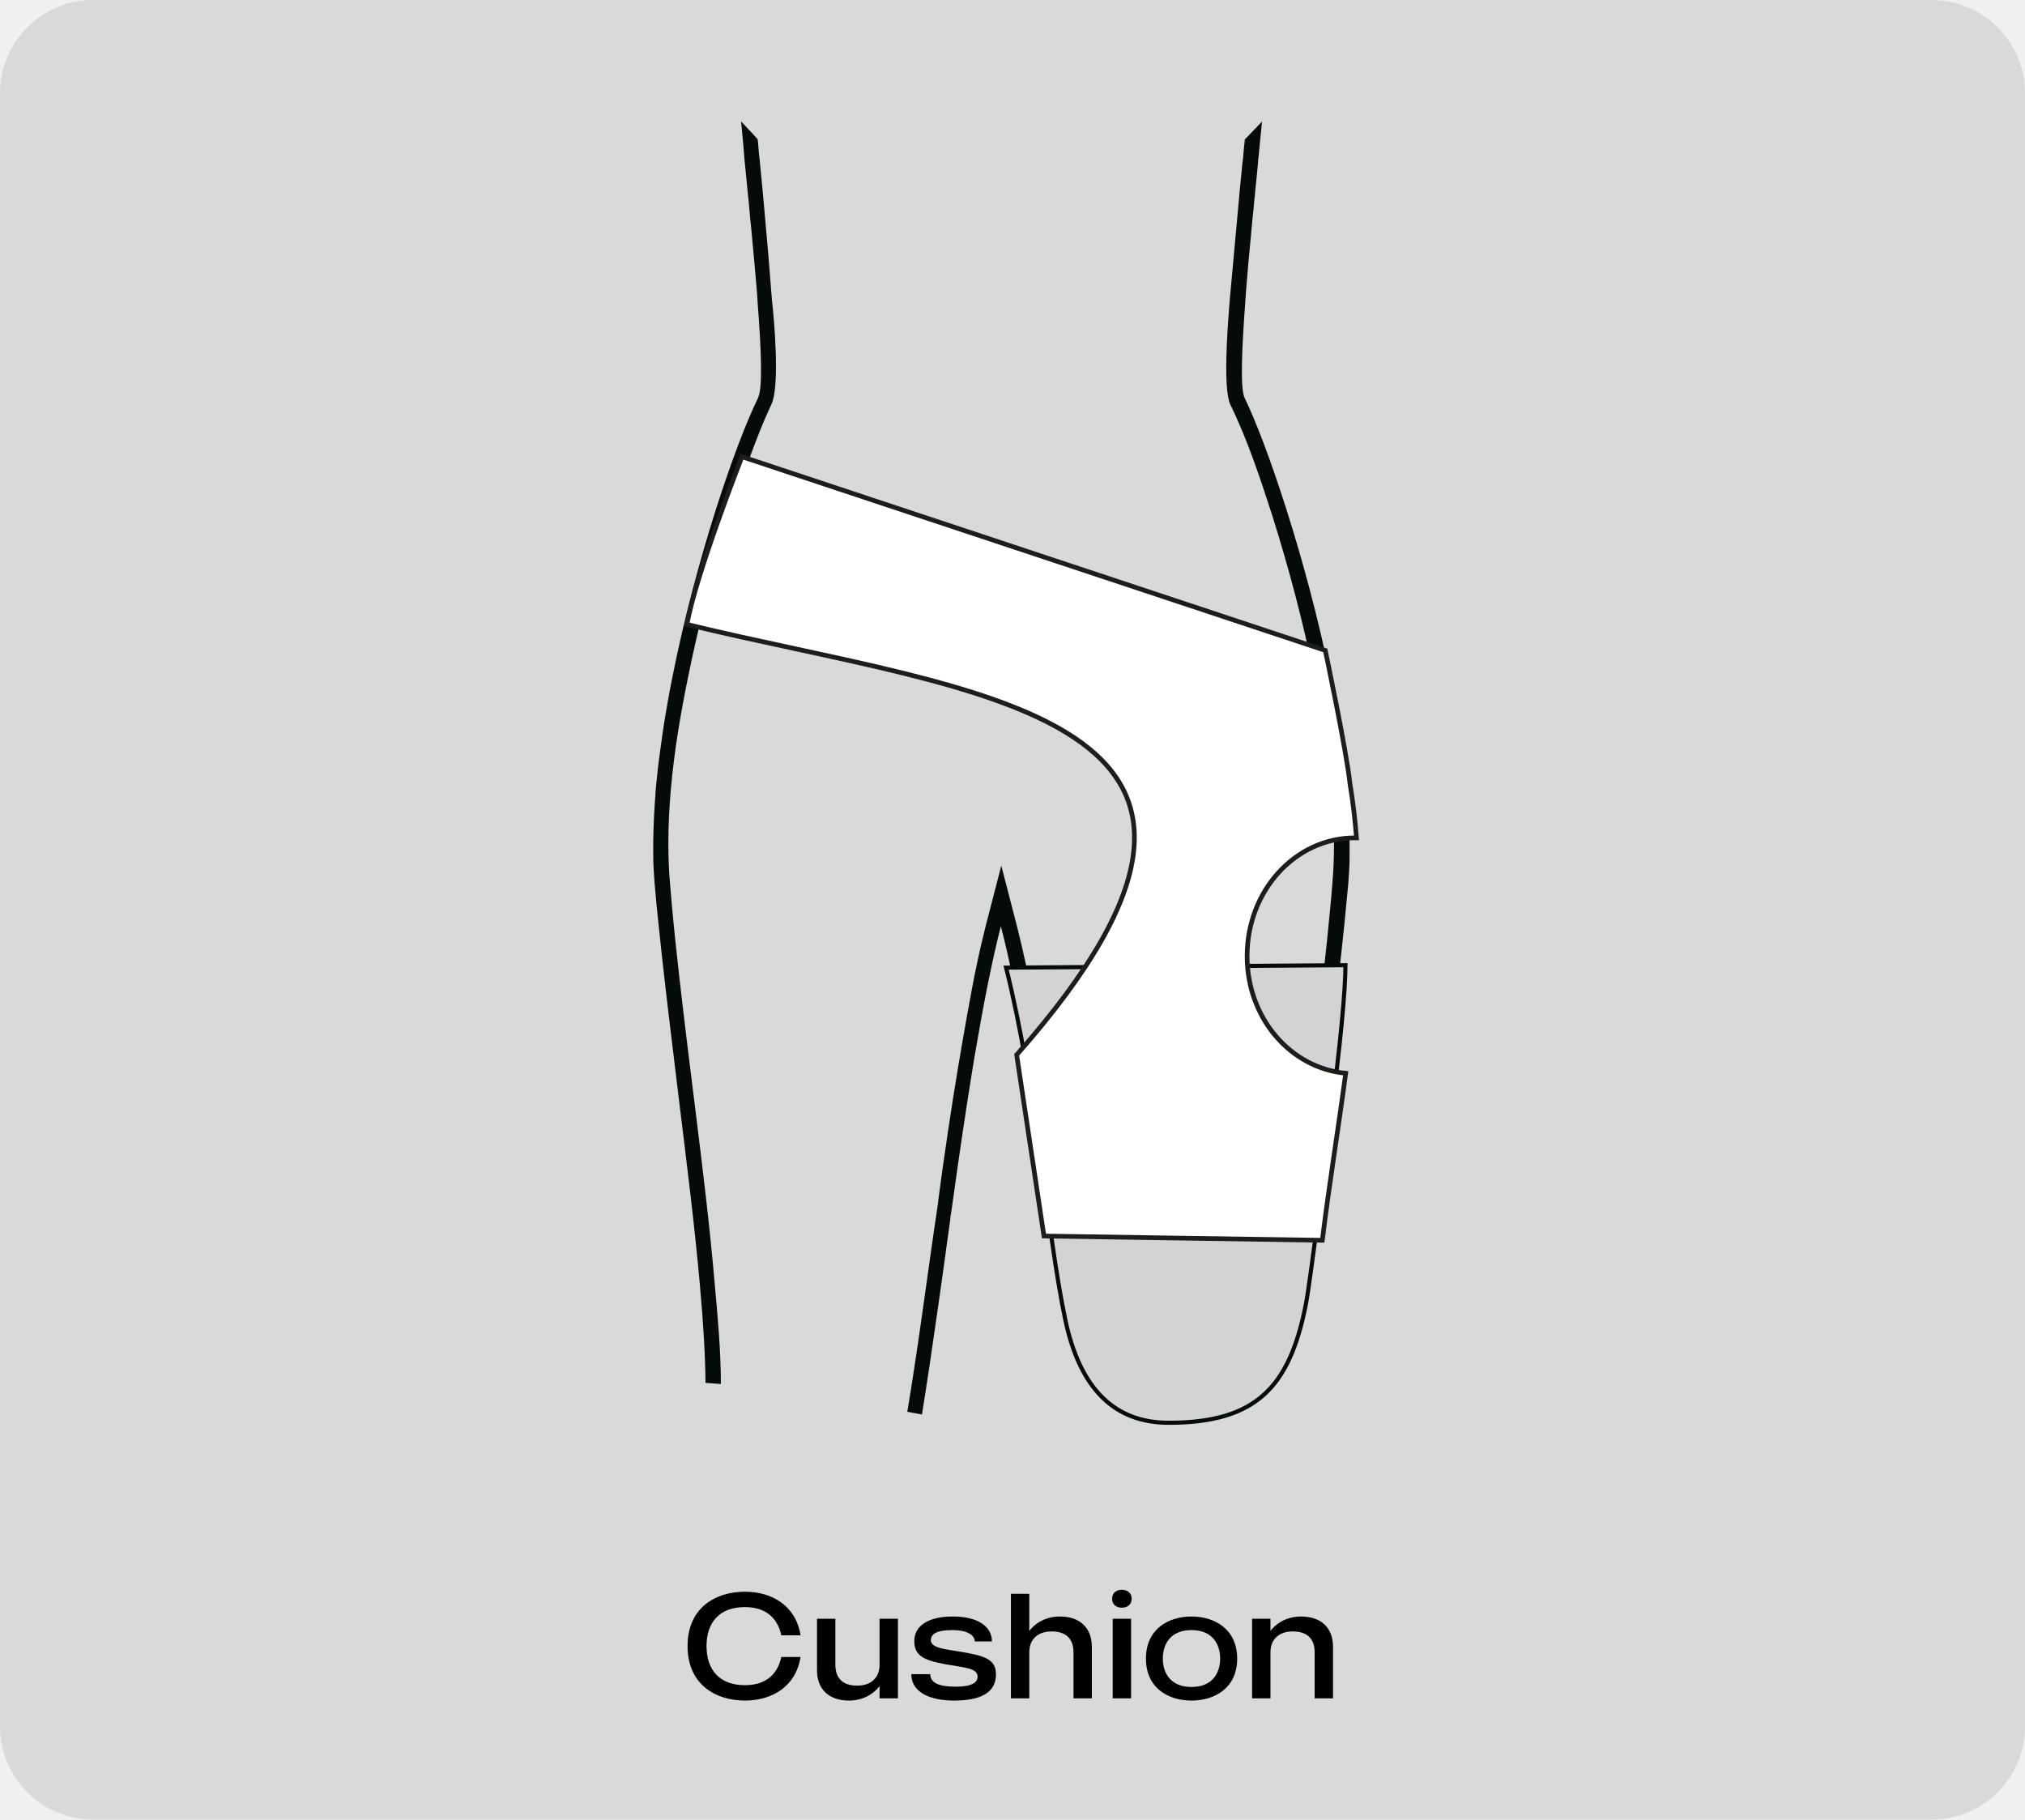
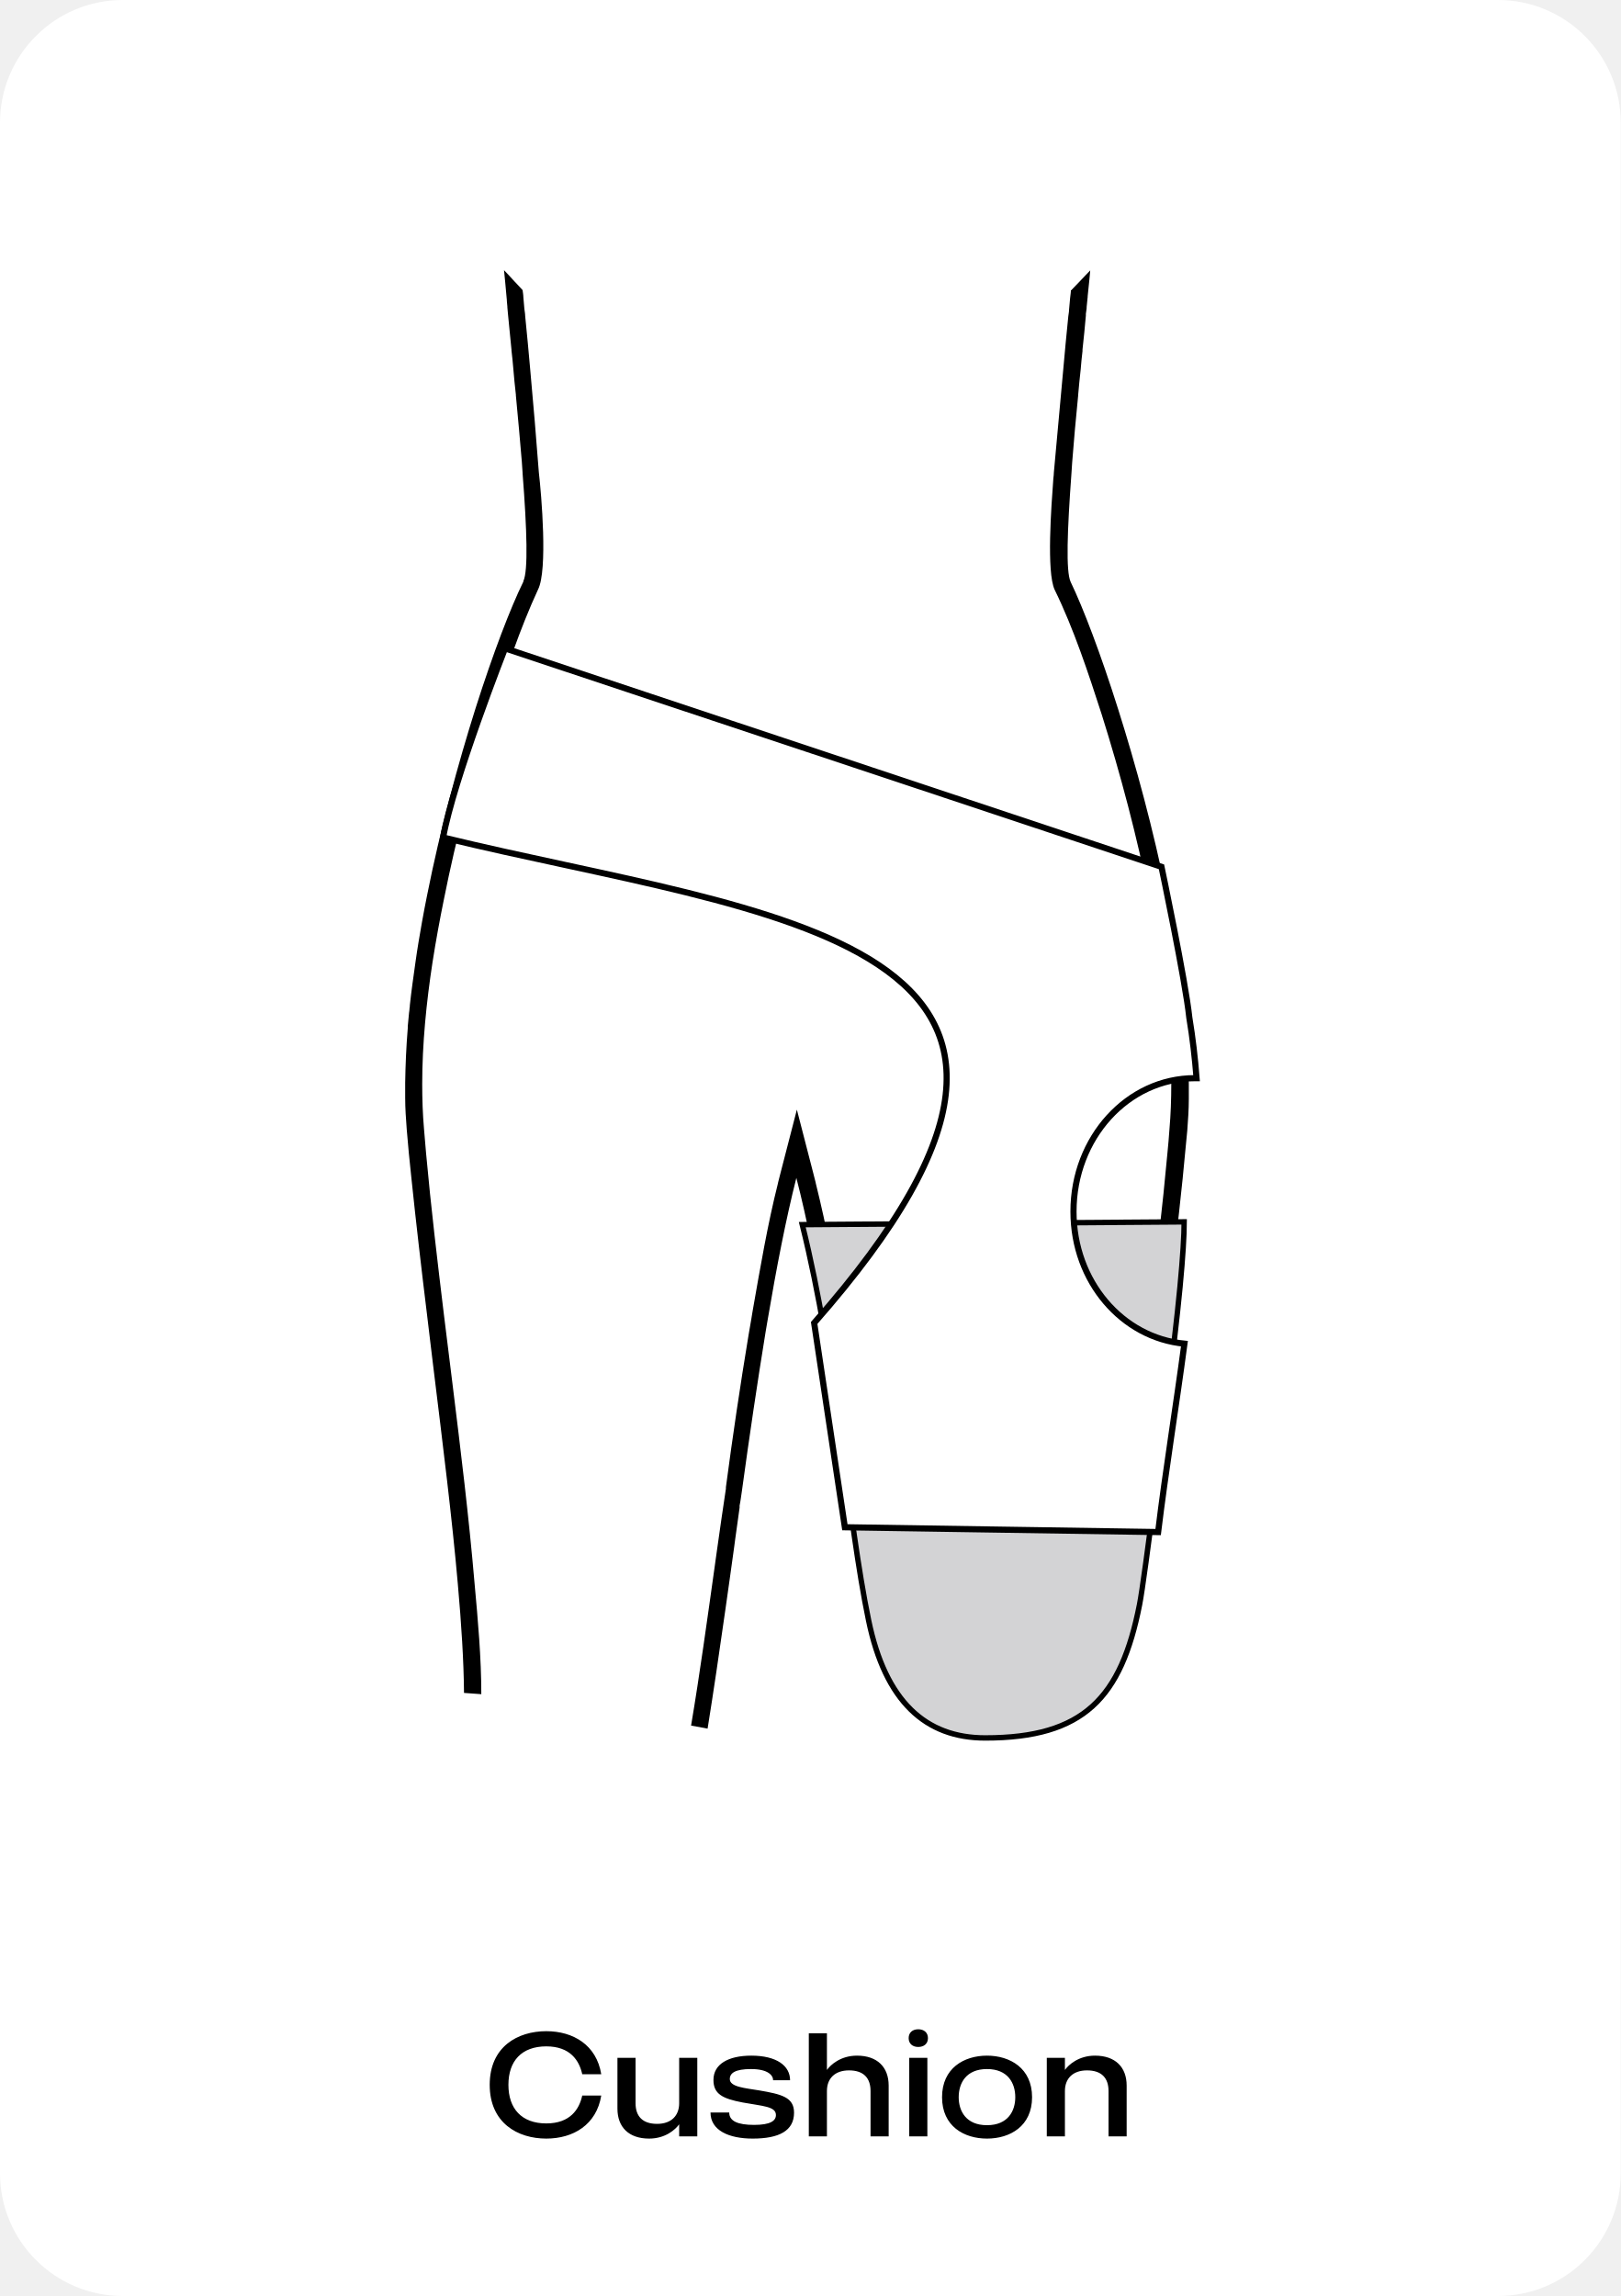
- <svg xmlns="http://www.w3.org/2000/svg" width="217" height="195" viewBox="0 0 217 195" fill="none">
-   <rect width="217" height="195" rx="10" fill="#D9D9D9" />
-   <g clip-path="url(#clip0_2719_257)">
-     <path fill-rule="evenodd" clip-rule="evenodd" d="M98.798 151.583C99.363 148.076 99.928 144.255 100.494 140.267C100.764 138.321 101.059 136.351 101.329 134.333L101.427 133.588C101.575 132.603 101.698 131.594 101.845 130.585V130.392C101.943 129.936 101.992 129.455 102.066 128.999C102.779 123.809 103.54 118.668 104.327 113.862C104.376 113.526 104.45 113.19 104.499 112.853C105.359 107.784 106.268 103.123 107.251 99.255C108.258 103.123 109.167 107.784 110.027 112.877C110.077 113.19 110.126 113.526 110.199 113.862C111.01 118.692 111.747 123.857 112.485 128.999C112.558 129.479 112.607 129.936 112.681 130.416V130.585C112.853 131.57 112.976 132.531 113.123 133.492L113.271 134.525C113.394 135.39 113.517 136.255 113.639 137.12H115.31C115.261 136.831 115.237 136.567 115.187 136.279C115.089 135.63 115.015 134.981 114.917 134.309C114.647 132.459 114.401 130.609 114.131 128.759V128.614C113.467 123.809 112.779 119.004 111.969 114.151C111.87 113.622 111.797 113.094 111.698 112.589C110.961 108.312 110.15 103.964 109.094 99.735V99.711C109.02 99.423 108.946 99.135 108.873 98.846L107.3 92.768L105.727 98.846C105.654 99.135 105.58 99.423 105.506 99.711V99.735C104.499 103.723 103.811 107.808 103.098 111.844C103.049 112.085 103.024 112.325 102.975 112.589C102.877 113.118 102.803 113.622 102.705 114.151C101.894 119.028 101.182 123.833 100.543 128.639V128.783C100.248 130.705 99.978 132.627 99.707 134.525C99.634 135.102 99.535 135.678 99.462 136.279C98.749 141.324 98.061 146.346 97.226 151.295" fill="#050A0A" />
-     <path fill-rule="evenodd" clip-rule="evenodd" d="M133.395 14.898C133.395 15.138 133.346 15.379 133.321 15.643C133.296 16.003 133.247 16.364 133.223 16.724C133.223 16.94 133.174 17.157 133.149 17.373C132.977 19.103 132.805 20.808 132.658 22.538C132.363 25.758 132.068 28.977 131.773 32.221C131.773 32.389 131.748 32.581 131.724 32.797C131.527 35.44 131.06 41.687 131.847 43.369C133.665 47.069 135.066 51.322 136.319 55.19C138.137 60.956 139.71 66.891 140.889 72.801C141.258 74.747 141.626 76.789 141.946 78.856C142.535 82.652 142.929 86.568 142.953 90.34C142.953 91.781 142.904 93.223 142.781 94.617C142.732 95.385 142.658 96.154 142.585 96.923C142.118 102.065 141.503 107.158 140.889 112.228C140.619 114.558 140.324 116.913 140.029 119.243C139.292 125.202 138.53 131.184 137.965 137.143H139.661C140.201 131.16 141.037 124.433 141.897 117.537C142.118 115.832 142.314 114.126 142.535 112.42C143.076 108.023 143.592 103.602 144.034 99.35C144.182 97.788 144.329 96.274 144.477 94.761C144.55 93.776 144.624 92.767 144.624 91.734C144.624 91.277 144.624 90.796 144.624 90.34C144.624 88.682 144.526 86.928 144.378 85.15V85.03C144.329 84.574 144.305 84.141 144.255 83.685C144.255 83.517 144.231 83.348 144.206 83.156C144.206 83.084 144.206 83.012 144.182 82.916C144.034 81.57 143.862 80.177 143.641 78.807C143.445 77.582 143.248 76.333 143.027 75.083C142.879 74.219 142.707 73.353 142.535 72.489C141.258 66.194 139.562 59.971 137.891 54.709C136.22 49.423 134.574 45.123 133.37 42.624C132.903 41.639 133.051 37.723 133.444 32.365C133.468 31.981 133.493 31.62 133.518 31.26C133.665 29.314 133.862 27.175 134.083 24.941V24.893C134.156 24.076 134.23 23.259 134.328 22.418C134.378 21.842 134.427 21.265 134.5 20.688V20.544C134.623 19.487 134.722 18.406 134.82 17.325V17.157L134.894 16.628V16.58V16.508L134.992 15.547V15.475C135.09 14.658 135.238 13.024 135.238 13.024L133.419 14.922L133.395 14.898ZM77.249 148.315C77.249 144.855 76.929 141.299 76.61 137.816C76.069 131.473 75.283 125.106 74.497 118.763C74.226 116.576 73.956 114.414 73.686 112.228C73.072 107.158 72.457 102.065 71.99 96.923C71.917 96.154 71.867 95.385 71.794 94.617C71.671 93.223 71.622 91.806 71.622 90.34C71.622 86.544 72.015 82.579 72.605 78.759C72.924 76.717 73.293 74.723 73.686 72.801C74.865 66.891 76.438 60.956 78.256 55.19C79.509 51.322 80.934 47.045 82.654 43.345C83.588 41.495 82.974 34.335 82.728 32.221C82.482 29.001 82.212 25.782 81.917 22.562C81.77 20.832 81.598 19.079 81.426 17.349C81.426 17.133 81.377 16.916 81.352 16.7C81.328 16.316 81.278 15.955 81.254 15.571C81.254 15.355 81.205 15.114 81.18 14.898L79.411 13C79.411 13 79.608 14.922 79.681 15.859V15.931L79.73 16.46V16.532L79.779 17.084C79.902 18.262 80.001 19.415 80.124 20.568V20.64C80.197 21.217 80.246 21.794 80.296 22.346C80.369 23.187 80.443 24.028 80.541 24.845V24.917C80.762 27.127 80.934 29.242 81.106 31.188C81.131 31.548 81.156 31.933 81.18 32.269V32.317C81.598 37.675 81.721 41.567 81.254 42.552V42.6C80.025 45.099 78.379 49.376 76.708 54.613C75.037 59.899 73.342 66.098 72.089 72.392C71.917 73.257 71.745 74.122 71.597 74.963C71.376 76.213 71.155 77.486 70.983 78.735C70.786 80.129 70.59 81.498 70.442 82.868C70.442 82.94 70.442 83.036 70.418 83.108C70.418 83.252 70.393 83.396 70.369 83.565C70.319 83.997 70.295 84.43 70.246 84.862V84.958V85.03C70.098 86.808 70.025 88.562 70 90.22C70 90.7 70 91.157 70 91.637C70 92.671 70.074 93.656 70.147 94.641C70.27 96.154 70.418 97.692 70.59 99.254C71.032 103.506 71.548 107.927 72.089 112.324C72.285 114.03 72.506 115.736 72.703 117.417C73.588 124.625 74.472 131.641 75.013 137.84C75.357 141.684 75.578 145.192 75.602 148.195" fill="#050A0A" />
-     <path d="M107.815 103.698C111.108 116.912 112.14 131.736 114.13 141.299C115.727 149.011 119.561 152.471 125.237 152.471C134.623 152.471 138.186 148.651 139.931 139.809C140.422 137.382 142.461 120.804 142.461 120.804C143.69 111.723 144.181 105.908 144.181 103.434L107.815 103.698Z" fill="#D3D3D5" stroke="#050A0A" stroke-width="0.44" stroke-miterlimit="10" />
-     <path d="M133.641 102.449C133.641 95.458 138.801 89.788 145.189 89.788C145.239 89.788 145.288 89.788 145.361 89.788C145.214 87.89 144.993 85.968 144.673 84.046C144.305 80.514 142.02 69.702 142.02 69.702L79.51 48.943C79.51 48.943 74.571 61.509 73.612 66.915C104.622 74.459 141.381 76.285 108.946 113.045L111.87 132.458L141.7 132.915C142.413 127.076 143.396 121.094 144.207 115.015C138.285 114.462 133.641 109.105 133.641 102.473V102.449Z" fill="white" stroke="#1D1D1B" stroke-width="0.5" stroke-miterlimit="10" />
+ <svg xmlns="http://www.w3.org/2000/svg" width="132" height="187" viewBox="0 0 132 187" fill="none">
+   <rect width="132" height="187" rx="10" fill="white" />
+   <path d="M44.492 172.944C46.448 172.944 47.18 171.78 47.42 170.676H48.968C48.584 173.052 46.688 174.18 44.492 174.18C42.164 174.18 39.884 172.908 39.884 169.8C39.884 166.692 42.164 165.432 44.492 165.432C46.688 165.432 48.584 166.56 48.968 168.936H47.42C47.18 167.832 46.448 166.668 44.492 166.668C42.476 166.668 41.408 167.868 41.408 169.8C41.408 171.732 42.476 172.944 44.492 172.944ZM55.315 167.604H56.791V174H55.315V173.016C55.015 173.436 54.199 174.18 52.867 174.18C51.199 174.18 50.287 173.232 50.287 171.744V167.604H51.763V171.3C51.763 172.38 52.351 172.98 53.515 172.98C54.679 172.98 55.315 172.308 55.315 171.3V167.604ZM61.839 170.256C63.651 170.568 64.671 170.808 64.671 172.068C64.671 173.556 63.435 174.18 61.299 174.18C59.355 174.18 57.867 173.508 57.867 172.056H59.391C59.391 172.752 60.075 173.064 61.419 173.064C62.727 173.064 63.195 172.74 63.195 172.26C63.195 171.552 62.127 171.54 60.495 171.24C58.839 170.928 58.107 170.544 58.107 169.404C58.107 168.12 59.307 167.424 61.191 167.424C63.243 167.424 64.347 168.24 64.347 169.428H62.967C62.967 169.02 62.535 168.516 61.167 168.516C59.883 168.516 59.439 168.84 59.439 169.332C59.439 169.98 60.699 170.064 61.839 170.256ZM69.797 167.424C71.465 167.424 72.377 168.372 72.377 169.86V174H70.901V170.304C70.901 169.224 70.313 168.624 69.149 168.624C67.985 168.624 67.349 169.296 67.349 170.304V174H65.873V165.6H67.349V168.588C67.649 168.168 68.465 167.424 69.797 167.424ZM74.053 174V167.604H75.529V174H74.053ZM74.785 166.716C74.329 166.716 74.005 166.452 74.005 165.996C74.005 165.54 74.329 165.276 74.785 165.276C75.253 165.276 75.577 165.54 75.577 165.996C75.577 166.452 75.253 166.716 74.785 166.716ZM80.385 167.424C82.257 167.424 84.057 168.444 84.057 170.808C84.057 173.172 82.257 174.18 80.385 174.18C78.513 174.18 76.725 173.172 76.725 170.808C76.725 168.444 78.513 167.424 80.385 167.424ZM80.385 173.088C82.101 173.088 82.689 171.924 82.689 170.808C82.689 169.68 82.101 168.516 80.385 168.516C78.669 168.516 78.081 169.68 78.081 170.808C78.081 171.924 78.669 173.088 80.385 173.088ZM89.18 167.424C90.848 167.424 91.76 168.372 91.76 169.86V174H90.284V170.304C90.284 169.224 89.696 168.624 88.532 168.624C87.368 168.624 86.732 169.296 86.732 170.304V174H85.256V167.604H86.732V168.588C87.032 168.168 87.848 167.424 89.18 167.424Z" fill="black" />
+   <g clip-path="url(#clip0_9371_4524)">
+     <rect width="65" height="120" transform="translate(33 22)" fill="white" />
+     <path fill-rule="evenodd" clip-rule="evenodd" d="M57.63 140.789C58.113 137.782 58.596 134.507 59.08 131.089C59.311 129.421 59.563 127.732 59.794 126.002L59.878 125.364C60.004 124.519 60.109 123.655 60.236 122.79V122.625C60.32 122.234 60.362 121.822 60.425 121.43C61.034 116.982 61.686 112.575 62.358 108.456C62.4 108.168 62.463 107.88 62.505 107.591C63.241 103.246 64.018 99.251 64.859 95.935C65.721 99.251 66.498 103.246 67.234 107.612C67.276 107.88 67.318 108.168 67.381 108.456C68.074 112.596 68.705 117.023 69.335 121.43C69.398 121.842 69.44 122.234 69.503 122.645V122.79C69.65 123.634 69.755 124.458 69.882 125.281L70.008 126.167C70.113 126.908 70.218 127.65 70.323 128.391H71.752C71.71 128.144 71.689 127.917 71.647 127.67C71.563 127.114 71.5 126.558 71.416 125.982C71.184 124.396 70.974 122.81 70.743 121.224V121.101C70.176 116.982 69.587 112.863 68.894 108.703C68.81 108.25 68.747 107.797 68.663 107.365C68.032 103.699 67.339 99.972 66.435 96.347V96.327C66.372 96.079 66.309 95.832 66.246 95.585L64.901 90.375L63.556 95.585C63.493 95.832 63.43 96.079 63.367 96.327V96.347C62.505 99.766 61.917 103.267 61.307 106.726C61.265 106.932 61.244 107.138 61.202 107.365C61.118 107.818 61.055 108.25 60.971 108.703C60.278 112.884 59.668 117.003 59.122 121.122V121.245C58.87 122.893 58.638 124.54 58.407 126.167C58.344 126.661 58.26 127.156 58.197 127.67C57.588 131.995 56.999 136.299 56.285 140.541" fill="black" />
+     <path fill-rule="evenodd" clip-rule="evenodd" d="M87.219 23.627C87.219 23.833 87.177 24.039 87.156 24.265C87.135 24.574 87.093 24.883 87.072 25.192C87.072 25.377 87.03 25.563 87.009 25.748C86.862 27.231 86.715 28.693 86.589 30.176C86.337 32.935 86.084 35.695 85.832 38.475C85.832 38.619 85.811 38.784 85.79 38.969C85.622 41.235 85.223 46.589 85.895 48.031C87.45 51.202 88.648 54.847 89.72 58.163C91.275 63.105 92.62 68.192 93.629 73.258C93.944 74.926 94.259 76.677 94.532 78.448C95.037 81.701 95.373 85.058 95.394 88.291C95.394 89.527 95.352 90.763 95.247 91.957C95.205 92.616 95.142 93.275 95.079 93.934C94.68 98.341 94.154 102.707 93.629 107.052C93.398 109.05 93.145 111.068 92.893 113.066C92.263 118.173 91.611 123.301 91.128 128.408H92.578C93.04 123.28 93.755 117.514 94.49 111.604C94.68 110.141 94.848 108.679 95.037 107.217C95.499 103.448 95.941 99.659 96.319 96.014C96.445 94.675 96.571 93.378 96.697 92.081C96.76 91.236 96.823 90.371 96.823 89.486C96.823 89.095 96.823 88.683 96.823 88.291C96.823 86.87 96.739 85.367 96.613 83.843V83.74C96.571 83.349 96.55 82.978 96.508 82.587C96.508 82.443 96.487 82.299 96.466 82.134C96.466 82.072 96.466 82.01 96.445 81.928C96.319 80.775 96.172 79.58 95.983 78.406C95.814 77.356 95.646 76.285 95.457 75.214C95.331 74.473 95.184 73.732 95.037 72.99C93.944 67.595 92.494 62.261 91.065 57.751C89.636 53.22 88.228 49.534 87.198 47.392C86.799 46.548 86.925 43.191 87.261 38.599C87.282 38.269 87.303 37.96 87.324 37.651C87.45 35.983 87.618 34.15 87.808 32.235V32.194C87.871 31.494 87.934 30.794 88.018 30.073C88.06 29.578 88.102 29.084 88.165 28.59V28.466C88.27 27.56 88.354 26.634 88.438 25.707V25.563L88.501 25.11V25.069V25.007L88.585 24.183V24.121C88.669 23.421 88.795 22.021 88.795 22.021L87.24 23.648L87.219 23.627ZM39.2 137.984C39.2 135.019 38.926 131.971 38.653 128.985C38.191 123.548 37.518 118.091 36.846 112.654C36.615 110.78 36.383 108.926 36.152 107.052C35.627 102.707 35.102 98.341 34.702 93.934C34.639 93.275 34.597 92.616 34.534 91.957C34.429 90.763 34.387 89.548 34.387 88.291C34.387 85.038 34.723 81.64 35.228 78.365C35.501 76.615 35.816 74.905 36.152 73.258C37.161 68.192 38.506 63.105 40.061 58.163C41.133 54.847 42.352 51.181 43.823 48.01C44.621 46.424 44.096 40.287 43.886 38.475C43.676 35.715 43.445 32.956 43.192 30.196C43.066 28.714 42.919 27.21 42.772 25.727C42.772 25.542 42.73 25.357 42.709 25.171C42.688 24.842 42.646 24.533 42.625 24.203C42.625 24.018 42.583 23.812 42.562 23.627L41.049 22C41.049 22 41.217 23.648 41.28 24.451V24.512L41.322 24.965V25.027L41.364 25.501C41.469 26.51 41.553 27.498 41.658 28.487V28.549C41.721 29.043 41.763 29.537 41.805 30.011C41.868 30.732 41.931 31.453 42.016 32.153V32.215C42.205 34.109 42.352 35.921 42.499 37.59C42.52 37.898 42.541 38.228 42.562 38.516V38.557C42.919 43.15 43.024 46.486 42.625 47.33V47.371C41.574 49.513 40.166 53.179 38.737 57.668C37.308 62.199 35.858 67.512 34.786 72.908C34.639 73.649 34.492 74.391 34.366 75.111C34.177 76.182 33.988 77.274 33.841 78.345C33.672 79.539 33.504 80.713 33.378 81.887C33.378 81.948 33.378 82.031 33.357 82.093C33.357 82.216 33.336 82.34 33.315 82.484C33.273 82.855 33.252 83.225 33.21 83.596V83.678V83.74C33.084 85.264 33.021 86.767 33 88.188C33 88.6 33 88.992 33 89.403C33 90.289 33.063 91.133 33.126 91.978C33.231 93.275 33.357 94.593 33.504 95.932C33.883 99.577 34.324 103.366 34.786 107.135C34.954 108.597 35.144 110.059 35.312 111.501C36.068 117.679 36.825 123.692 37.287 129.005C37.581 132.3 37.77 135.307 37.791 137.881" fill="black" />
+     <path d="M65.342 99.742C68.158 111.069 69.041 123.775 70.743 131.971C72.109 138.582 75.388 141.548 80.242 141.548C88.27 141.548 91.317 138.273 92.809 130.695C93.229 128.615 94.974 114.405 94.974 114.405C96.025 106.62 96.445 101.637 96.445 99.516L65.342 99.742Z" fill="#D3D3D5" stroke="black" stroke-width="0.44" stroke-miterlimit="10" />
+     <path d="M87.43 98.667C87.43 92.674 91.843 87.814 97.307 87.814C97.349 87.814 97.391 87.814 97.454 87.814C97.328 86.187 97.138 84.54 96.865 82.892C96.55 79.865 94.596 70.598 94.596 70.598L41.133 52.805C41.133 52.805 36.909 63.575 36.089 68.209C62.611 74.675 94.049 76.24 66.309 107.749L68.81 124.389L94.323 124.78C94.932 119.776 95.772 114.648 96.466 109.438C91.401 108.964 87.43 104.372 87.43 98.688V98.667Z" fill="white" stroke="black" stroke-width="0.5" stroke-miterlimit="10" />
  </g>
-   <path d="M79.823 180.592C82.431 180.592 83.407 179.04 83.727 177.568H85.791C85.279 180.736 82.751 182.24 79.823 182.24C76.719 182.24 73.679 180.544 73.679 176.4C73.679 172.256 76.719 170.576 79.823 170.576C82.751 170.576 85.279 172.08 85.791 175.248H83.727C83.407 173.776 82.431 172.224 79.823 172.224C77.135 172.224 75.711 173.824 75.711 176.4C75.711 178.976 77.135 180.592 79.823 180.592ZM94.254 173.472H96.222V182H94.254V180.688C93.854 181.248 92.766 182.24 90.99 182.24C88.766 182.24 87.55 180.976 87.55 178.992V173.472H89.518V178.4C89.518 179.84 90.302 180.64 91.854 180.64C93.406 180.64 94.254 179.744 94.254 178.4V173.472ZM102.952 177.008C105.368 177.424 106.728 177.744 106.728 179.424C106.728 181.408 105.08 182.24 102.232 182.24C99.64 182.24 97.656 181.344 97.656 179.408H99.688C99.688 180.336 100.6 180.752 102.392 180.752C104.136 180.752 104.76 180.32 104.76 179.68C104.76 178.736 103.336 178.72 101.16 178.32C98.952 177.904 97.976 177.392 97.976 175.872C97.976 174.16 99.576 173.232 102.088 173.232C104.824 173.232 106.296 174.32 106.296 175.904H104.456C104.456 175.36 103.88 174.688 102.056 174.688C100.344 174.688 99.752 175.12 99.752 175.776C99.752 176.64 101.432 176.752 102.952 177.008ZM113.563 173.232C115.787 173.232 117.003 174.496 117.003 176.48V182H115.035V177.072C115.035 175.632 114.251 174.832 112.699 174.832C111.147 174.832 110.299 175.728 110.299 177.072V182H108.331V170.8H110.299V174.784C110.699 174.224 111.787 173.232 113.563 173.232ZM119.237 182V173.472H121.205V182H119.237ZM120.213 172.288C119.605 172.288 119.173 171.936 119.173 171.328C119.173 170.72 119.605 170.368 120.213 170.368C120.837 170.368 121.269 170.72 121.269 171.328C121.269 171.936 120.837 172.288 120.213 172.288ZM127.68 173.232C130.176 173.232 132.576 174.592 132.576 177.744C132.576 180.896 130.176 182.24 127.68 182.24C125.184 182.24 122.8 180.896 122.8 177.744C122.8 174.592 125.184 173.232 127.68 173.232ZM127.68 180.784C129.968 180.784 130.752 179.232 130.752 177.744C130.752 176.24 129.968 174.688 127.68 174.688C125.392 174.688 124.608 176.24 124.608 177.744C124.608 179.232 125.392 180.784 127.68 180.784ZM139.407 173.232C141.631 173.232 142.847 174.496 142.847 176.48V182H140.879V177.072C140.879 175.632 140.095 174.832 138.543 174.832C136.991 174.832 136.143 175.728 136.143 177.072V182H134.175V173.472H136.143V174.784C136.543 174.224 137.631 173.232 139.407 173.232Z" fill="black" />
  <defs>
-     <clipPath id="clip0_2719_257">
-       <rect width="76" height="140" fill="white" transform="translate(70 13)" />
+     <clipPath id="clip0_9371_4524">
+       <rect width="65" height="120" fill="white" transform="translate(33 22)" />
    </clipPath>
  </defs>
</svg>
